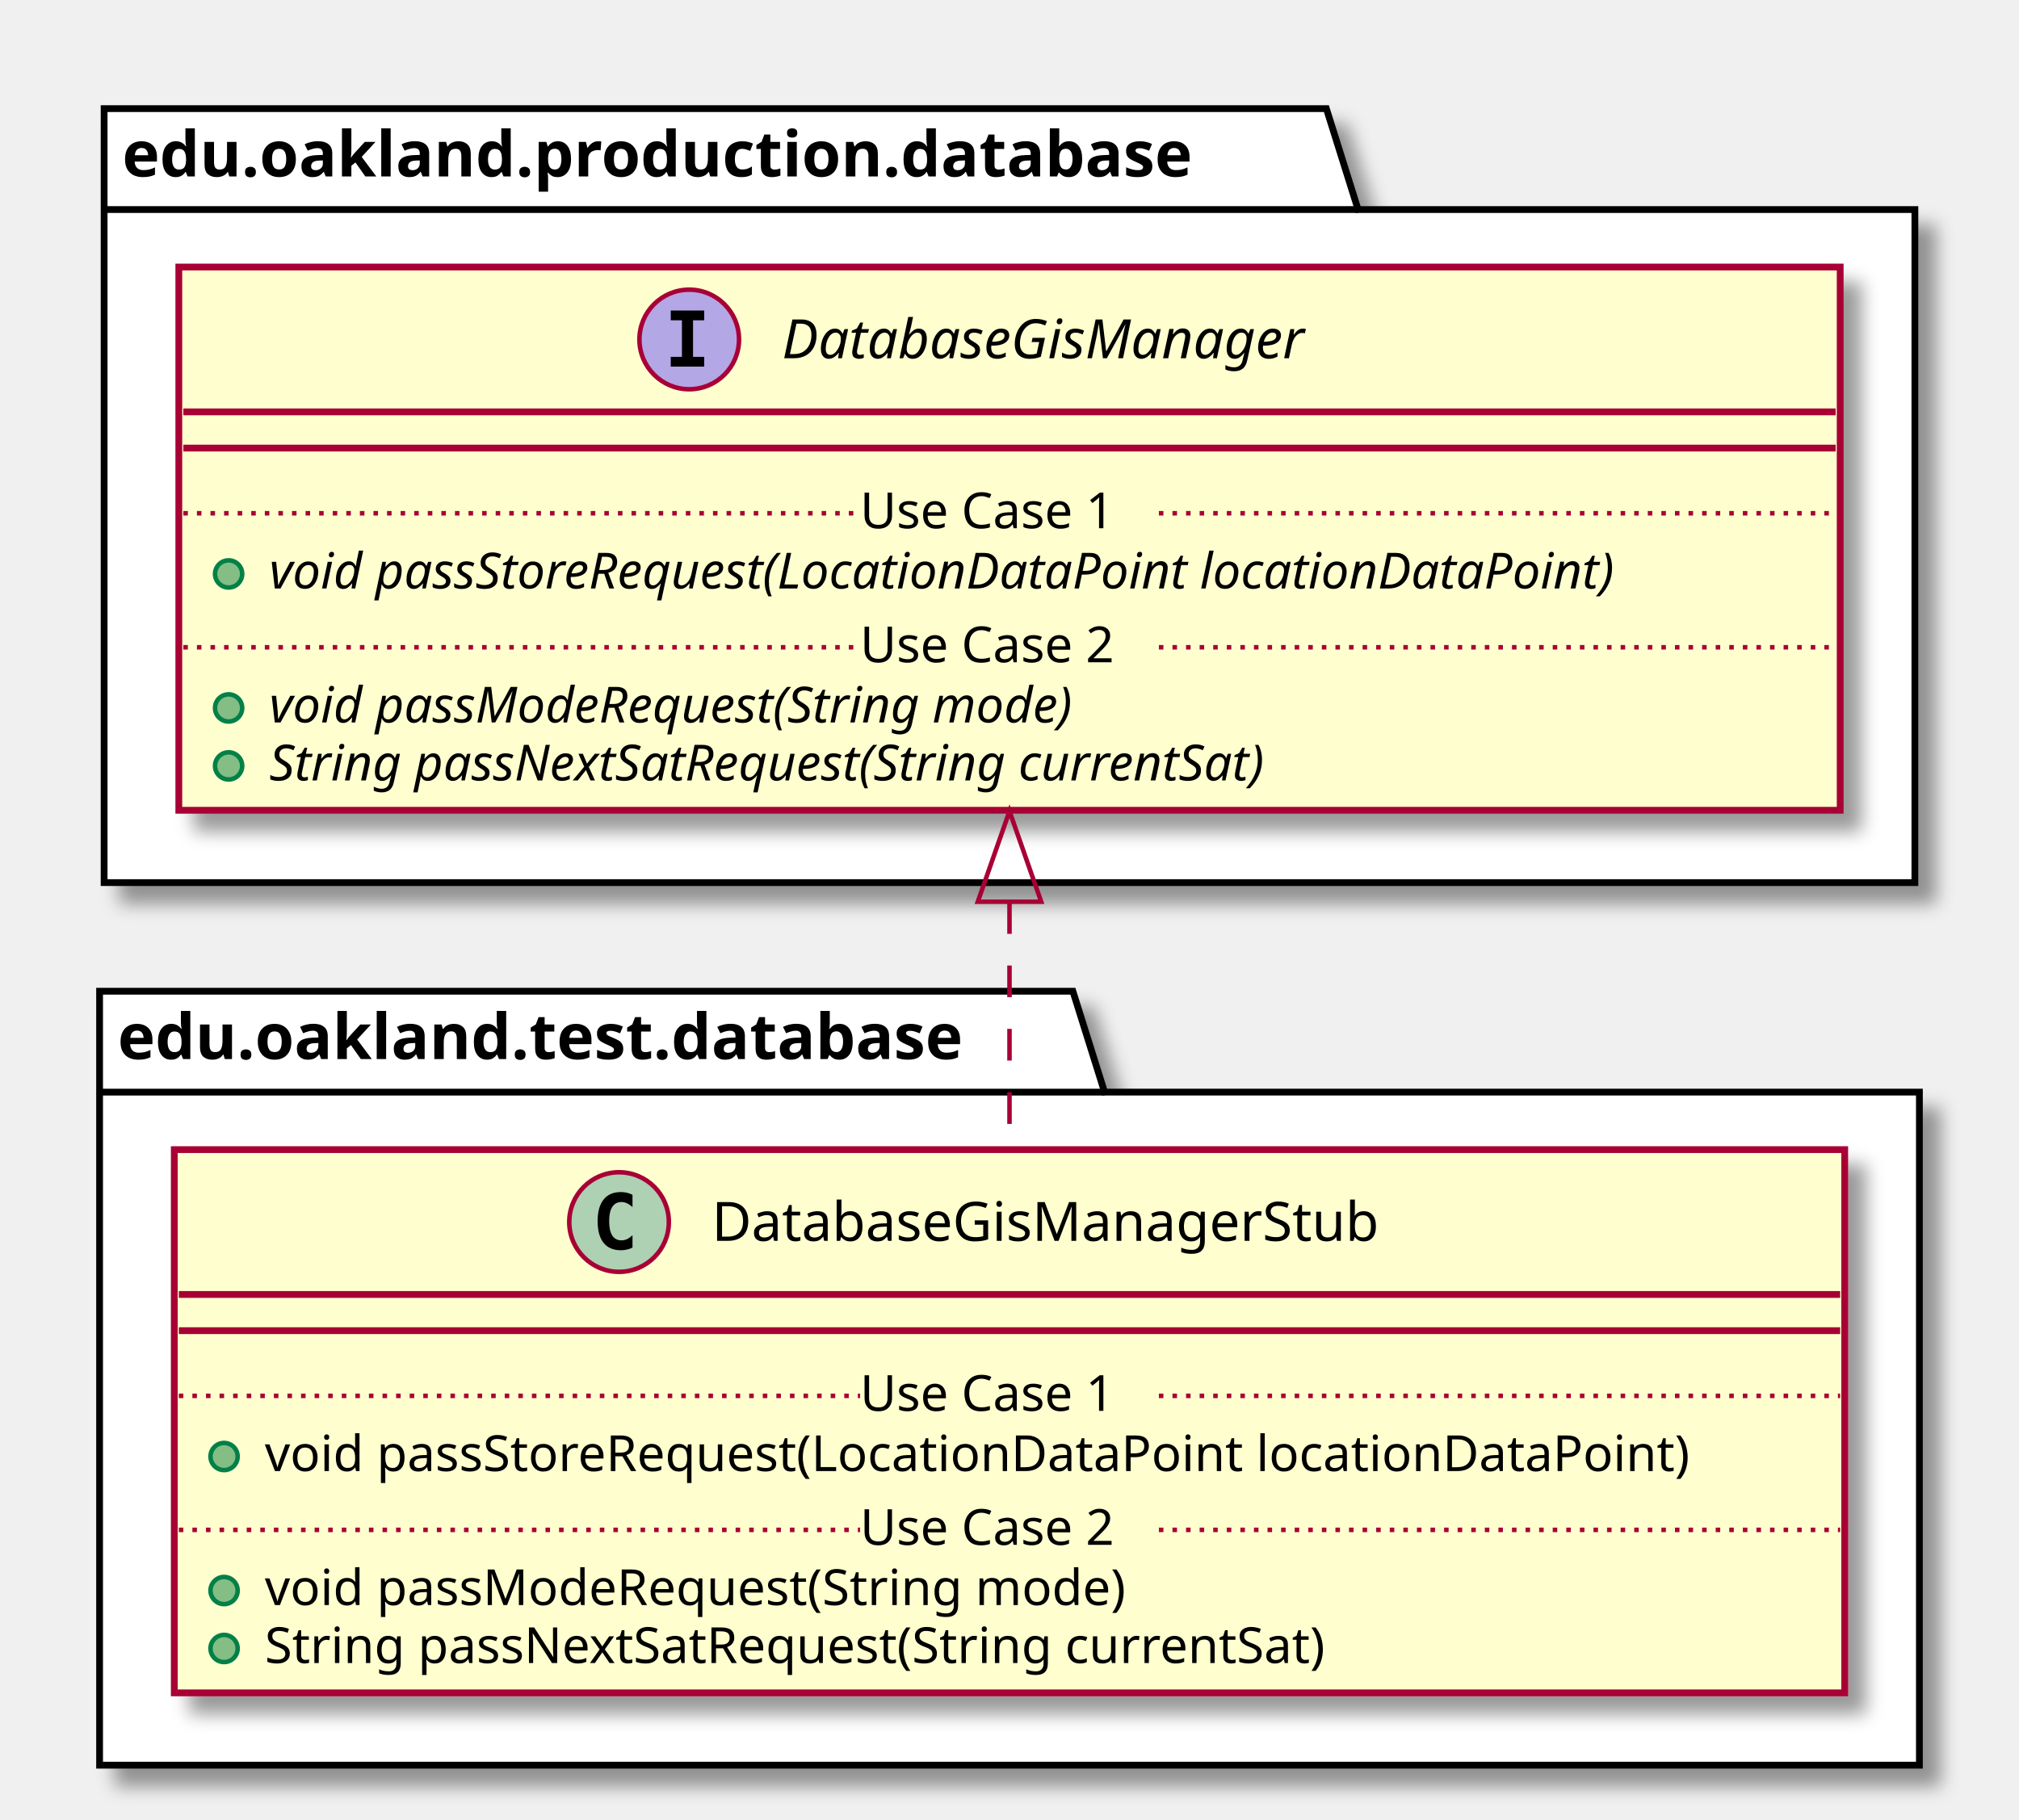
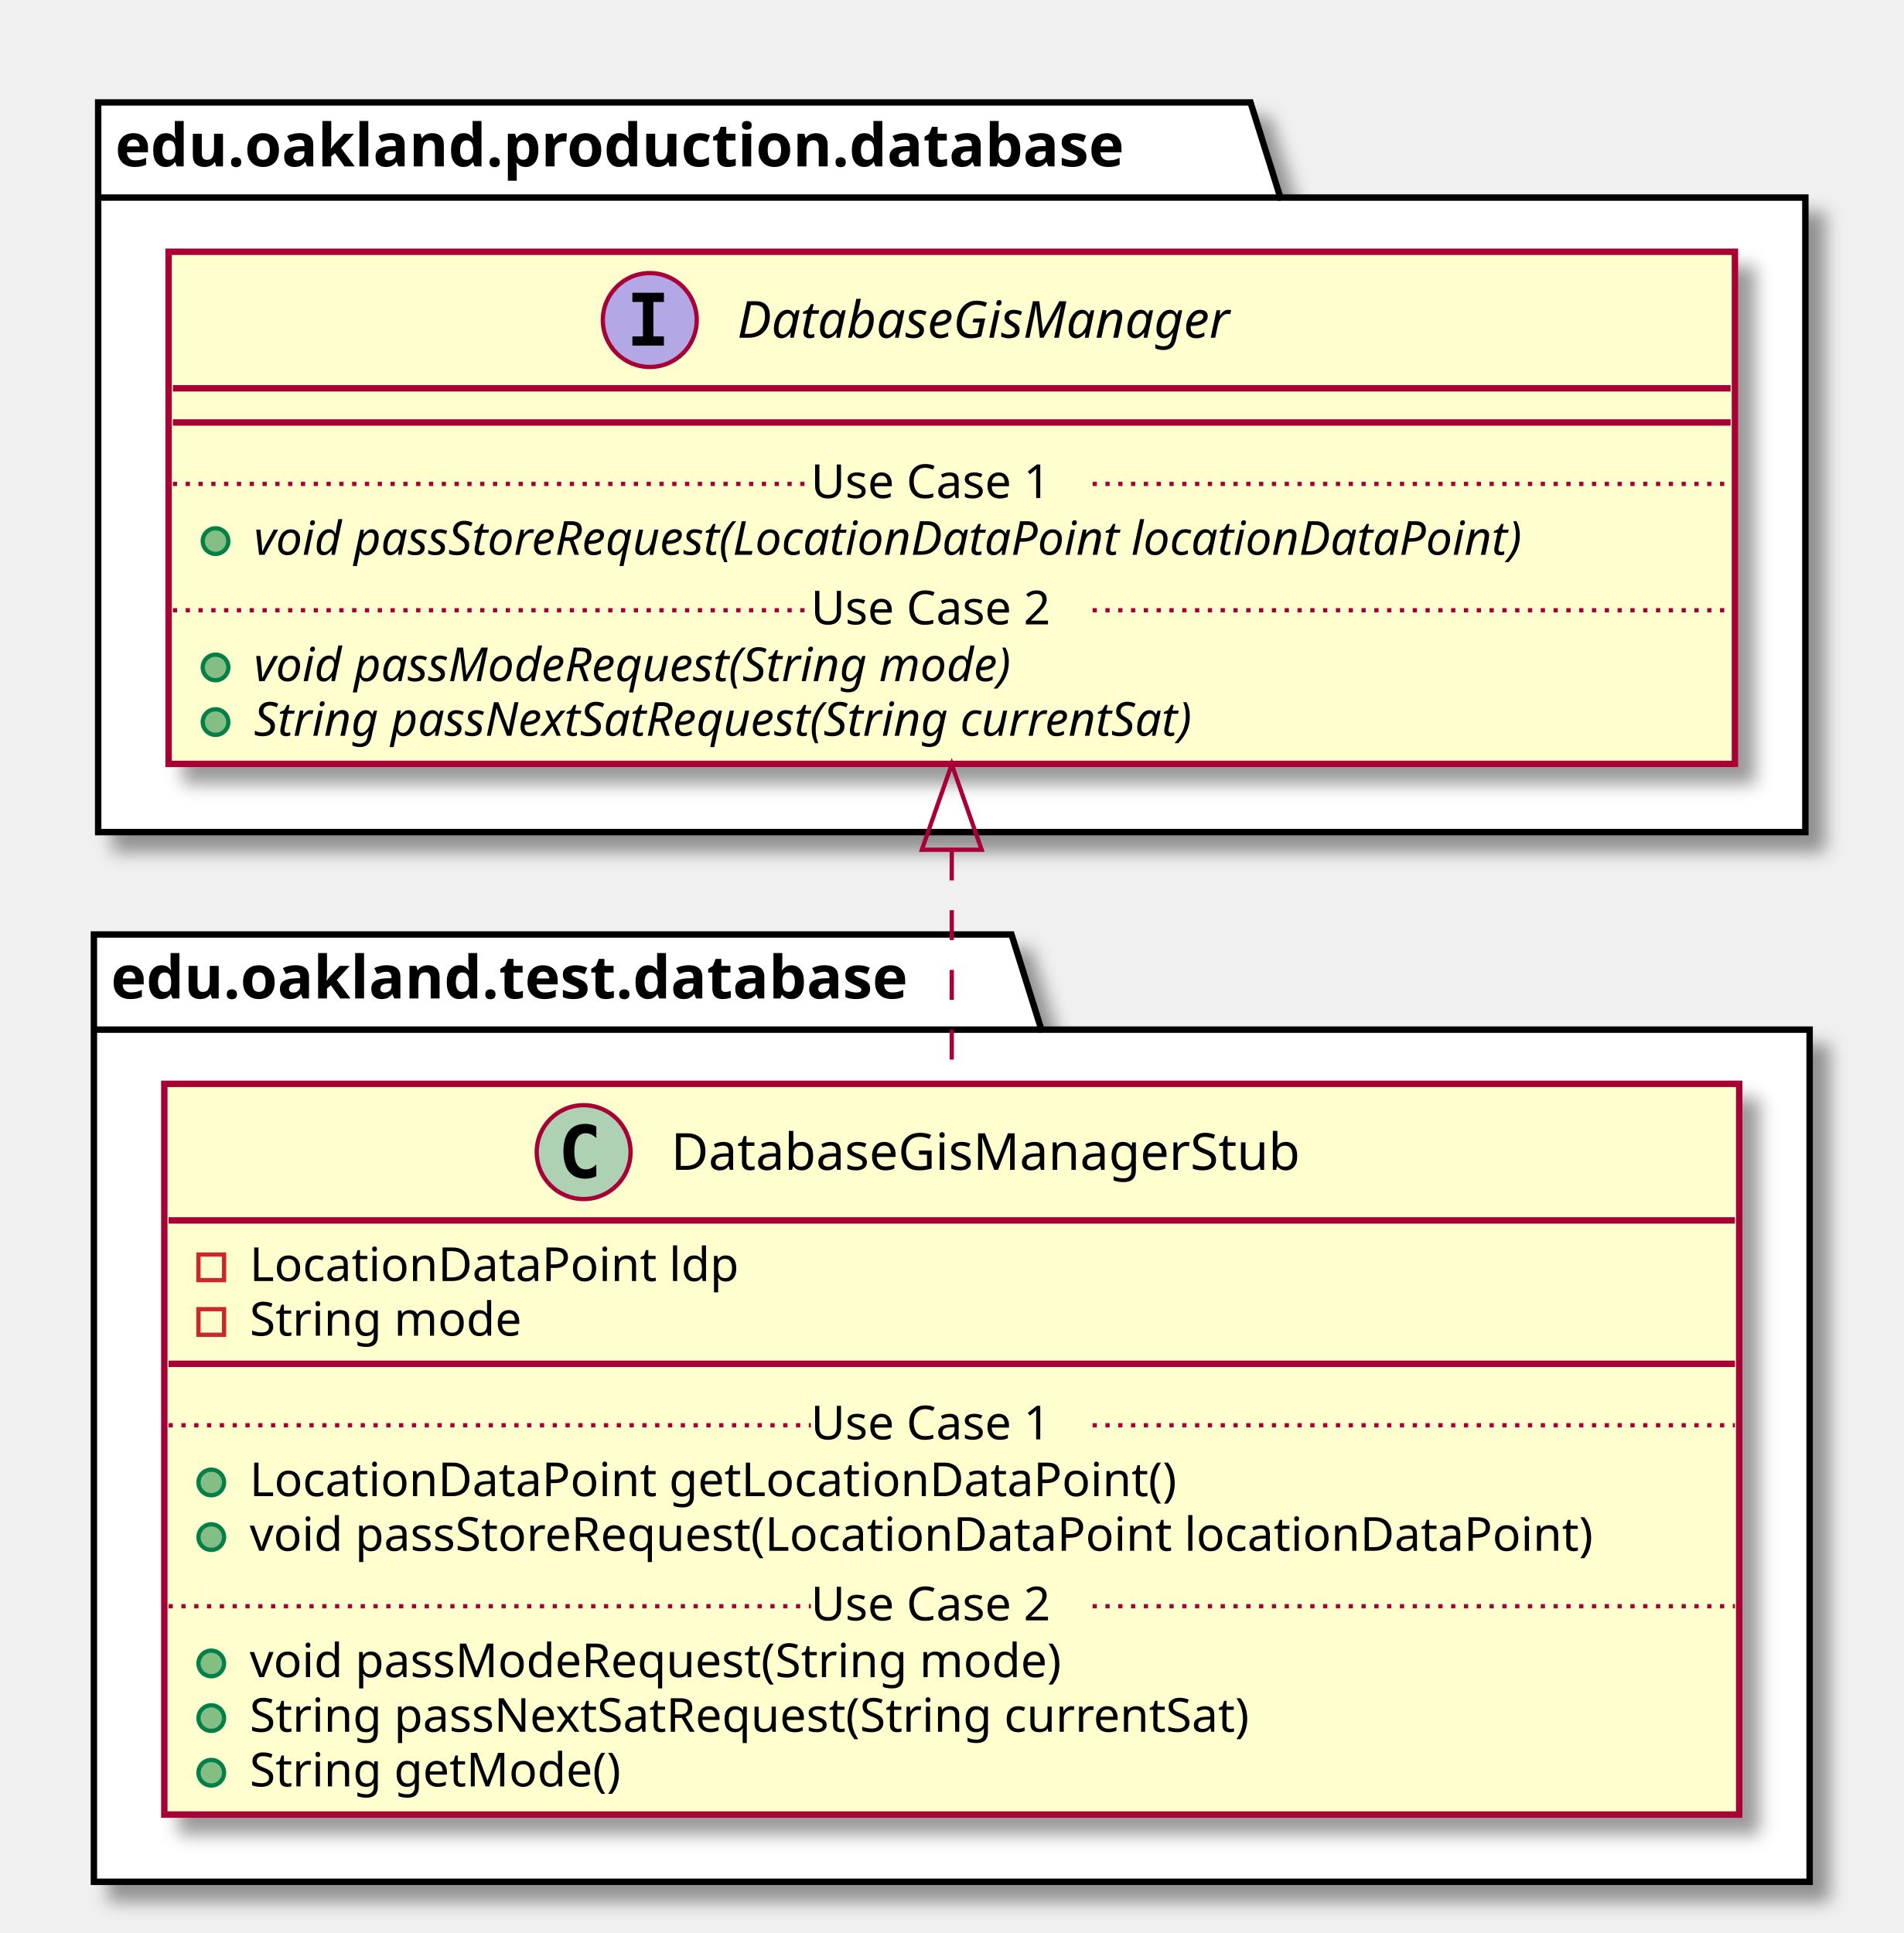
- <svg xmlns="http://www.w3.org/2000/svg" contentScriptType="application/ecmascript" contentStyleType="text/css" height="402px" preserveAspectRatio="none" style="width:446px;height:402px;" version="1.1" viewBox="0 0 446 402" width="446px" zoomAndPan="magnify">
+ <svg xmlns="http://www.w3.org/2000/svg" contentScriptType="application/ecmascript" contentStyleType="text/css" height="453px" preserveAspectRatio="none" style="width:446px;height:453px;" version="1.1" viewBox="0 0 446 453" width="446px" zoomAndPan="magnify">
  <defs>
-     <filter height="300%" id="f7o7esyk0vdsj" width="300%" x="-1" y="-1">
+     <filter height="300%" id="f1397rbvg4xk9o" width="300%" x="-1" y="-1">
      <feGaussianBlur result="blurOut" stdDeviation="2.0" />
      <feColorMatrix in="blurOut" result="blurOut2" type="matrix" values="0 0 0 0 0 0 0 0 0 0 0 0 0 0 0 0 0 0 .4 0" />
      <feOffset dx="4.0" dy="4.0" in="blurOut2" result="blurOut3" />
      <feBlend in="SourceGraphic" in2="blurOut3" mode="normal" />
    </filter>
  </defs>
  <g>
-     <polygon fill="#FFFFFF" filter="url(#f7o7esyk0vdsj)" points="22,219,237,219,244,241.297,424,241.297,424,390,22,390,22,219" style="stroke: #000000; stroke-width: 1.5;" />
+     <polygon fill="#FFFFFF" filter="url(#f1397rbvg4xk9o)" points="22,219,237,219,244,241.297,424,241.297,424,441,22,441,22,219" style="stroke: #000000; stroke-width: 1.5;" />
    <line style="stroke: #000000; stroke-width: 1.5;" x1="22" x2="244" y1="241.297" y2="241.297" />
    <text fill="#000000" font-family="sans-serif" font-size="14" font-weight="bold" lengthAdjust="spacingAndGlyphs" textLength="209" x="26" y="233.995">edu.oakland.test.database</text>
-     <polygon fill="#FFFFFF" filter="url(#f7o7esyk0vdsj)" points="23,24,293,24,300,46.297,423,46.297,423,195,23,195,23,24" style="stroke: #000000; stroke-width: 1.5;" />
+     <polygon fill="#FFFFFF" filter="url(#f1397rbvg4xk9o)" points="23,24,293,24,300,46.297,423,46.297,423,195,23,195,23,24" style="stroke: #000000; stroke-width: 1.5;" />
    <line style="stroke: #000000; stroke-width: 1.5;" x1="23" x2="300" y1="46.297" y2="46.297" />
    <text fill="#000000" font-family="sans-serif" font-size="14" font-weight="bold" lengthAdjust="spacingAndGlyphs" textLength="264" x="27" y="38.995">edu.oakland.production.database</text>
-     <rect fill="#FEFECE" filter="url(#f7o7esyk0vdsj)" height="120.023" id="DatabaseGisManagerStub" style="stroke: #A80036; stroke-width: 1.5;" width="369" x="38.5" y="254" />
+     <rect fill="#FEFECE" filter="url(#f1397rbvg4xk9o)" height="171.242" id="DatabaseGisManagerStub" style="stroke: #A80036; stroke-width: 1.5;" width="369" x="38.5" y="254" />
    <ellipse cx="136.75" cy="270" fill="#ADD1B2" rx="11" ry="11" style="stroke: #A80036; stroke-width: 1.0;" />
    <path d="M139.719,275.641 Q139.141,275.938 138.5,276.078 Q137.859,276.234 137.156,276.234 Q134.656,276.234 133.328,274.594 Q132.016,272.938 132.016,269.812 Q132.016,266.688 133.328,265.031 Q134.656,263.375 137.156,263.375 Q137.859,263.375 138.5,263.531 Q139.156,263.688 139.719,263.984 L139.719,266.703 Q139.094,266.125 138.5,265.859 Q137.906,265.578 137.281,265.578 Q135.938,265.578 135.25,266.656 Q134.562,267.719 134.562,269.812 Q134.562,271.906 135.25,272.984 Q135.938,274.047 137.281,274.047 Q137.906,274.047 138.5,273.781 Q139.094,273.5 139.719,272.922 L139.719,275.641 Z " />
    <text fill="#000000" font-family="sans-serif" font-size="12" lengthAdjust="spacingAndGlyphs" textLength="164" x="157.25" y="274.154">DatabaseGisManagerStub</text>
    <line style="stroke: #A80036; stroke-width: 1.5;" x1="39.5" x2="406.5" y1="286" y2="286" />
-     <line style="stroke: #A80036; stroke-width: 1.5;" x1="39.5" x2="406.5" y1="294" y2="294" />
-     <ellipse cx="49.5" cy="321.805" fill="#84BE84" rx="3" ry="3" style="stroke: #038048; stroke-width: 1.0;" />
-     <text fill="#000000" font-family="sans-serif" font-size="11" lengthAdjust="spacingAndGlyphs" textLength="343" x="58.5" y="325.015">void passStoreRequest(LocationDataPoint locationDataPoint)</text>
-     <line style="stroke: #A80036; stroke-width: 1.0; stroke-dasharray: 1.0,2.0;" x1="39.5" x2="190" y1="308.402" y2="308.402" />
-     <text fill="#000000" font-family="sans-serif" font-size="11" lengthAdjust="spacingAndGlyphs" textLength="66" x="190" y="311.71">Use Case 1</text>
-     <line style="stroke: #A80036; stroke-width: 1.0; stroke-dasharray: 1.0,2.0;" x1="256" x2="406.5" y1="308.402" y2="308.402" />
-     <ellipse cx="49.5" cy="351.414" fill="#84BE84" rx="3" ry="3" style="stroke: #038048; stroke-width: 1.0;" />
-     <text fill="#000000" font-family="sans-serif" font-size="11" lengthAdjust="spacingAndGlyphs" textLength="209" x="58.5" y="354.625">void passModeRequest(String mode)</text>
-     <ellipse cx="49.5" cy="364.219" fill="#84BE84" rx="3" ry="3" style="stroke: #038048; stroke-width: 1.0;" />
-     <text fill="#000000" font-family="sans-serif" font-size="11" lengthAdjust="spacingAndGlyphs" textLength="262" x="58.5" y="367.429">String passNextSatRequest(String currentSat)</text>
-     <line style="stroke: #A80036; stroke-width: 1.0; stroke-dasharray: 1.0,2.0;" x1="39.5" x2="190" y1="338.012" y2="338.012" />
-     <text fill="#000000" font-family="sans-serif" font-size="11" lengthAdjust="spacingAndGlyphs" textLength="66" x="190" y="341.32">Use Case 2</text>
-     <line style="stroke: #A80036; stroke-width: 1.0; stroke-dasharray: 1.0,2.0;" x1="256" x2="406.5" y1="338.012" y2="338.012" />
-     <rect fill="#FEFECE" filter="url(#f7o7esyk0vdsj)" height="120.023" id="DatabaseGisManager" style="stroke: #A80036; stroke-width: 1.5;" width="367" x="39.5" y="59" />
+     <rect fill="none" height="6" style="stroke: #C82930; stroke-width: 1.0;" width="6" x="46.5" y="294" />
+     <text fill="#000000" font-family="sans-serif" font-size="11" lengthAdjust="spacingAndGlyphs" textLength="122" x="58.5" y="300.21">LocationDataPoint ldp</text>
+     <rect fill="none" height="6" style="stroke: #C82930; stroke-width: 1.0;" width="6" x="46.5" y="306.805" />
+     <text fill="#000000" font-family="sans-serif" font-size="11" lengthAdjust="spacingAndGlyphs" textLength="70" x="58.5" y="313.015">String mode</text>
+     <line style="stroke: #A80036; stroke-width: 1.5;" x1="39.5" x2="406.5" y1="319.609" y2="319.609" />
+     <ellipse cx="49.5" cy="347.414" fill="#84BE84" rx="3" ry="3" style="stroke: #038048; stroke-width: 1.0;" />
+     <text fill="#000000" font-family="sans-serif" font-size="11" lengthAdjust="spacingAndGlyphs" textLength="232" x="58.5" y="350.625">LocationDataPoint getLocationDataPoint()</text>
+     <ellipse cx="49.5" cy="360.219" fill="#84BE84" rx="3" ry="3" style="stroke: #038048; stroke-width: 1.0;" />
+     <text fill="#000000" font-family="sans-serif" font-size="11" lengthAdjust="spacingAndGlyphs" textLength="343" x="58.5" y="363.429">void passStoreRequest(LocationDataPoint locationDataPoint)</text>
+     <line style="stroke: #A80036; stroke-width: 1.0; stroke-dasharray: 1.0,2.0;" x1="39.5" x2="190" y1="334.012" y2="334.012" />
+     <text fill="#000000" font-family="sans-serif" font-size="11" lengthAdjust="spacingAndGlyphs" textLength="66" x="190" y="337.32">Use Case 1</text>
+     <line style="stroke: #A80036; stroke-width: 1.0; stroke-dasharray: 1.0,2.0;" x1="256" x2="406.5" y1="334.012" y2="334.012" />
+     <ellipse cx="49.5" cy="389.828" fill="#84BE84" rx="3" ry="3" style="stroke: #038048; stroke-width: 1.0;" />
+     <text fill="#000000" font-family="sans-serif" font-size="11" lengthAdjust="spacingAndGlyphs" textLength="209" x="58.5" y="393.039">void passModeRequest(String mode)</text>
+     <ellipse cx="49.5" cy="402.633" fill="#84BE84" rx="3" ry="3" style="stroke: #038048; stroke-width: 1.0;" />
+     <text fill="#000000" font-family="sans-serif" font-size="11" lengthAdjust="spacingAndGlyphs" textLength="262" x="58.5" y="405.843">String passNextSatRequest(String currentSat)</text>
+     <ellipse cx="49.5" cy="415.438" fill="#84BE84" rx="3" ry="3" style="stroke: #038048; stroke-width: 1.0;" />
+     <text fill="#000000" font-family="sans-serif" font-size="11" lengthAdjust="spacingAndGlyphs" textLength="94" x="58.5" y="418.648">String getMode()</text>
+     <line style="stroke: #A80036; stroke-width: 1.0; stroke-dasharray: 1.0,2.0;" x1="39.5" x2="190" y1="376.426" y2="376.426" />
+     <text fill="#000000" font-family="sans-serif" font-size="11" lengthAdjust="spacingAndGlyphs" textLength="66" x="190" y="379.734">Use Case 2</text>
+     <line style="stroke: #A80036; stroke-width: 1.0; stroke-dasharray: 1.0,2.0;" x1="256" x2="406.5" y1="376.426" y2="376.426" />
+     <rect fill="#FEFECE" filter="url(#f1397rbvg4xk9o)" height="120.023" id="DatabaseGisManager" style="stroke: #A80036; stroke-width: 1.5;" width="367" x="39.5" y="59" />
    <ellipse cx="152.25" cy="75" fill="#B4A7E5" rx="11" ry="11" style="stroke: #A80036; stroke-width: 1.0;" />
    <path d="M148.172,70.766 L148.172,68.609 L155.562,68.609 L155.562,70.766 L153.094,70.766 L153.094,78.844 L155.562,78.844 L155.562,81 L148.172,81 L148.172,78.844 L150.641,78.844 L150.641,70.766 L148.172,70.766 Z " />
    <text fill="#000000" font-family="sans-serif" font-size="12" font-style="italic" lengthAdjust="spacingAndGlyphs" textLength="133" x="172.75" y="79.154">DatabaseGisManager</text>
    <line style="stroke: #A80036; stroke-width: 1.5;" x1="40.5" x2="405.5" y1="91" y2="91" />
    <line style="stroke: #A80036; stroke-width: 1.5;" x1="40.5" x2="405.5" y1="99" y2="99" />
    <ellipse cx="50.5" cy="126.805" fill="#84BE84" rx="3" ry="3" style="stroke: #038048; stroke-width: 1.0;" />
    <text fill="#000000" font-family="sans-serif" font-size="11" font-style="italic" lengthAdjust="spacingAndGlyphs" textLength="341" x="59.5" y="130.015">void passStoreRequest(LocationDataPoint locationDataPoint)</text>
    <line style="stroke: #A80036; stroke-width: 1.0; stroke-dasharray: 1.0,2.0;" x1="40.5" x2="190" y1="113.402" y2="113.402" />
    <text fill="#000000" font-family="sans-serif" font-size="11" lengthAdjust="spacingAndGlyphs" textLength="66" x="190" y="116.71">Use Case 1</text>
    <line style="stroke: #A80036; stroke-width: 1.0; stroke-dasharray: 1.0,2.0;" x1="256" x2="405.5" y1="113.402" y2="113.402" />
    <ellipse cx="50.5" cy="156.414" fill="#84BE84" rx="3" ry="3" style="stroke: #038048; stroke-width: 1.0;" />
    <text fill="#000000" font-family="sans-serif" font-size="11" font-style="italic" lengthAdjust="spacingAndGlyphs" textLength="207" x="59.5" y="159.625">void passModeRequest(String mode)</text>
    <ellipse cx="50.5" cy="169.219" fill="#84BE84" rx="3" ry="3" style="stroke: #038048; stroke-width: 1.0;" />
    <text fill="#000000" font-family="sans-serif" font-size="11" font-style="italic" lengthAdjust="spacingAndGlyphs" textLength="257" x="59.5" y="172.429">String passNextSatRequest(String currentSat)</text>
    <line style="stroke: #A80036; stroke-width: 1.0; stroke-dasharray: 1.0,2.0;" x1="40.5" x2="190" y1="143.012" y2="143.012" />
    <text fill="#000000" font-family="sans-serif" font-size="11" lengthAdjust="spacingAndGlyphs" textLength="66" x="190" y="146.32">Use Case 2</text>
    <line style="stroke: #A80036; stroke-width: 1.0; stroke-dasharray: 1.0,2.0;" x1="256" x2="405.5" y1="143.012" y2="143.012" />
-     <path d="M223,199.32 C223,217.57 223,236.67 223,253.89 " fill="none" id="DatabaseGisManager&lt;-DatabaseGisManagerStub" style="stroke: #A80036; stroke-width: 1.0; stroke-dasharray: 7.0,7.0;" />
-     <polygon fill="none" points="216,199.22,223,179.22,230,199.22,216,199.22" style="stroke: #A80036; stroke-width: 1.0;" />
+     <path d="M223,199.31 C223,217.06 223,235.94 223,253.89 " fill="none" id="DatabaseGisManager&lt;-DatabaseGisManagerStub" style="stroke: #A80036; stroke-width: 1.0; stroke-dasharray: 7.0,7.0;" />
+     <polygon fill="none" points="216,199.13,223,179.13,230,199.13,216,199.13" style="stroke: #A80036; stroke-width: 1.0;" />
  </g>
</svg>
